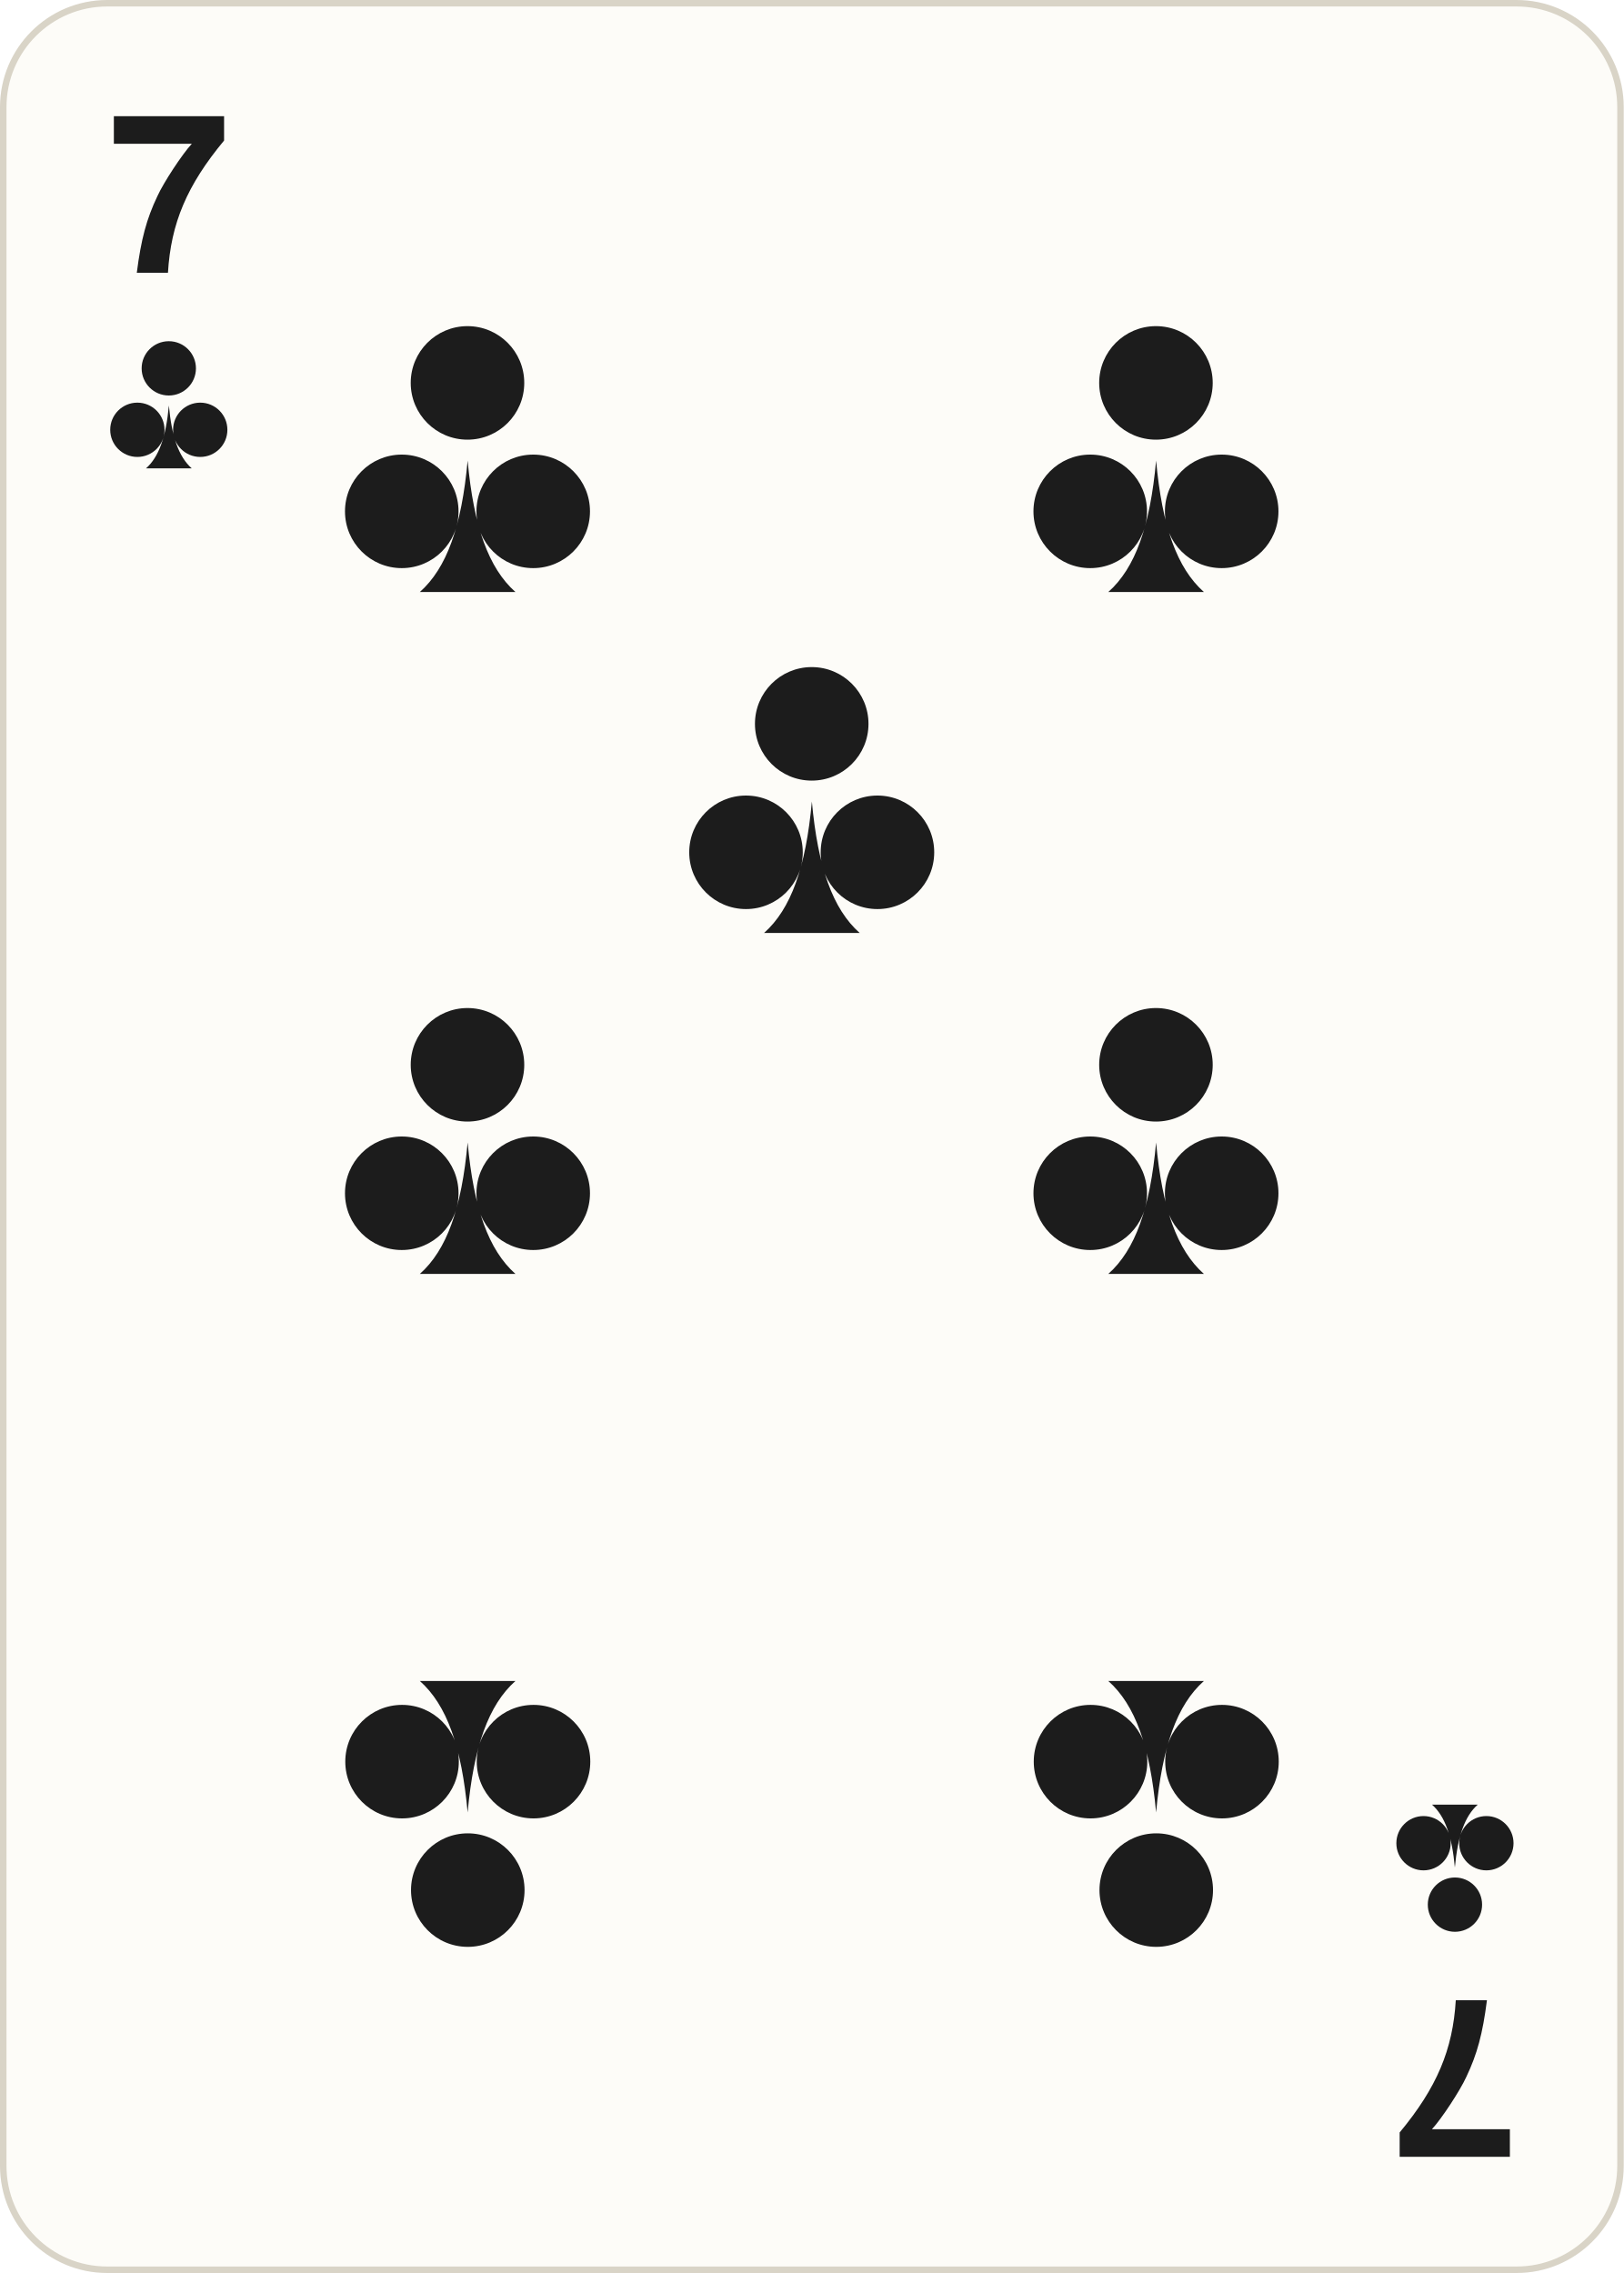
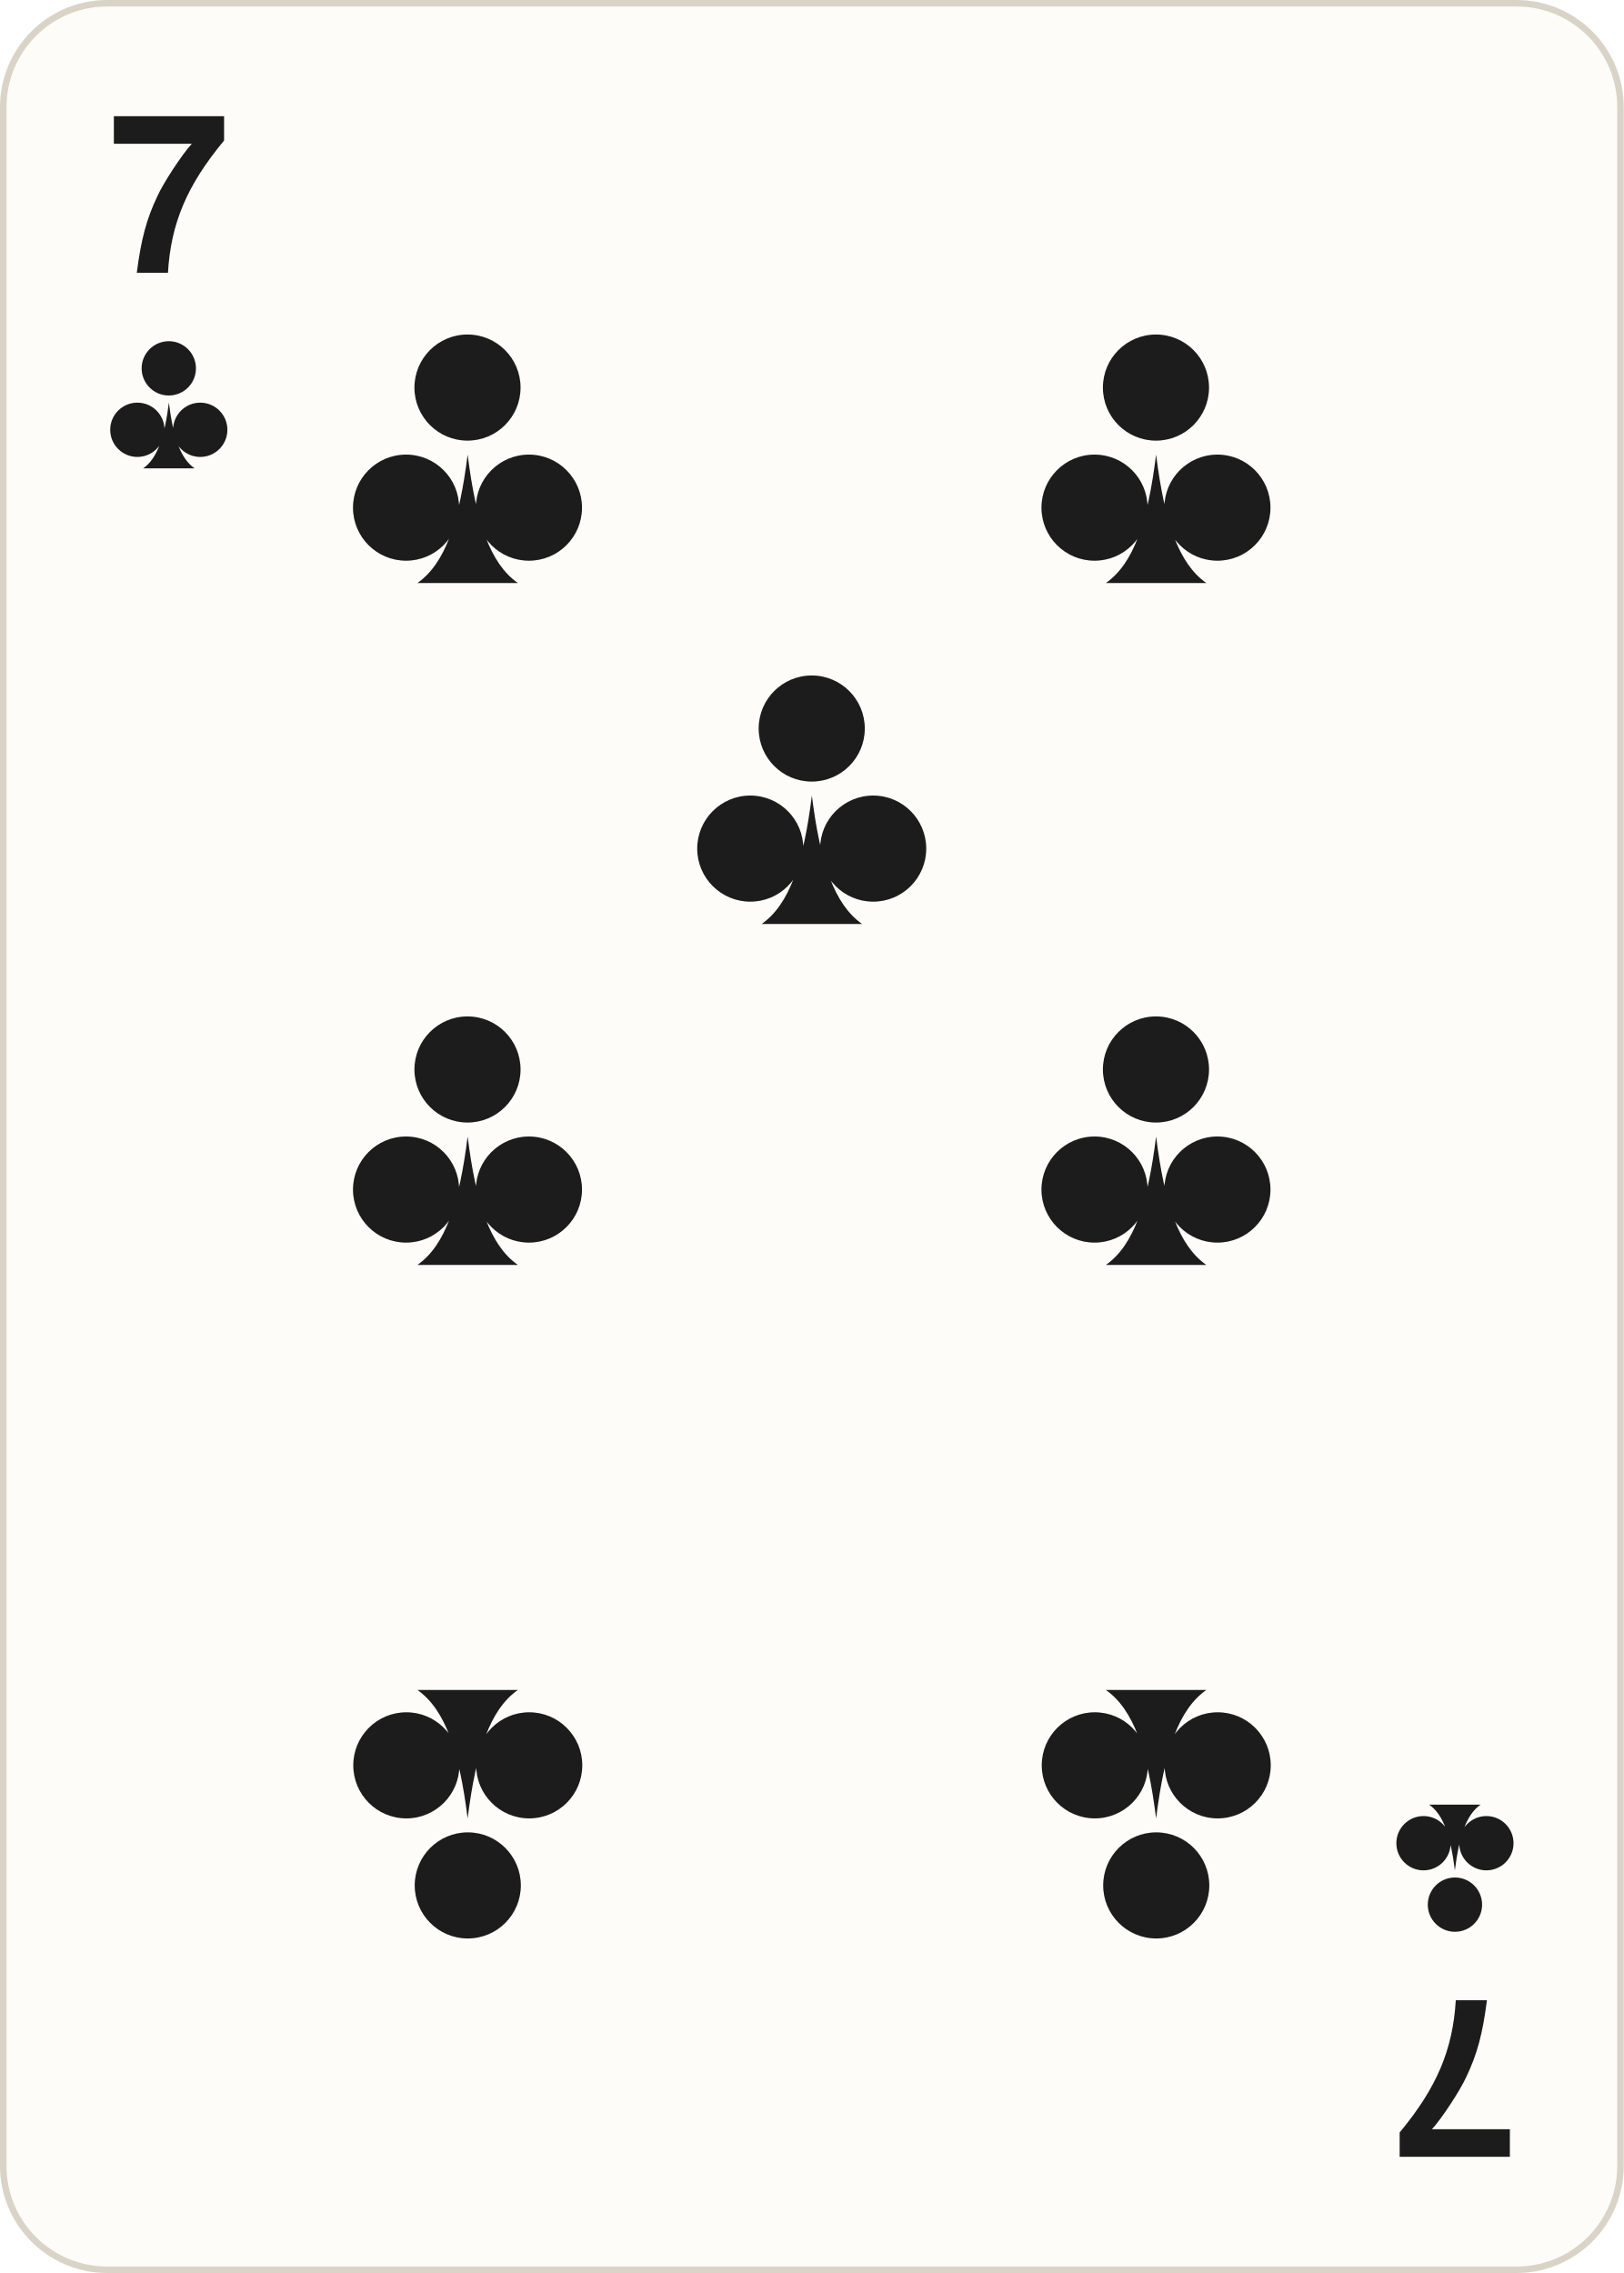
<svg xmlns="http://www.w3.org/2000/svg" viewBox="0 0 250 350" width="250" height="350">
  <rect x="0.5" y="0.5" width="249" height="349" rx="16" fill="#fdfcf8" stroke="#d9d4c7" stroke-width="1" />
  <text x="26" y="42" font-size="34" font-weight="700" text-anchor="middle" fill="#1c1c1c" font-family="Helvetica Neue, Helvetica, Arial, sans-serif">7</text>
-   <path d="M50,7 A19,19 0 1 1 49.9,7 Z M28,50 A19,19 0 1 1 27.9,50 Z M72,50 A19,19 0 1 1 71.9,50 Z M50,52 C52,74 57,88 66,96 L34,96 C43,88 48,74 50,52 Z" fill="#1c1c1c" transform="translate(26.0,62.0) scale(0.22) translate(-50,-50)" />
+   <path d="M50,7 A19,19 0 1 1 49.9,7 Z M28,50 A19,19 0 1 1 27.9,50 Z M72,50 A19,19 0 1 1 71.9,50 Z M50,50 C53,74 58,89 68,96 L32,96 C42,89 47,74 50,50 Z" fill="#1c1c1c" transform="translate(26.0,62.0) scale(0.22) translate(-50,-50)" />
  <g transform="rotate(180 125.0 175.0)">
    <text x="26" y="42" font-size="34" font-weight="700" text-anchor="middle" fill="#1c1c1c" font-family="Helvetica Neue, Helvetica, Arial, sans-serif">7</text>
-     <path d="M50,7 A19,19 0 1 1 49.9,7 Z M28,50 A19,19 0 1 1 27.9,50 Z M72,50 A19,19 0 1 1 71.9,50 Z M50,52 C52,74 57,88 66,96 L34,96 C43,88 48,74 50,52 Z" fill="#1c1c1c" transform="translate(26.0,62.0) scale(0.22) translate(-50,-50)" />
+     <path d="M50,7 A19,19 0 1 1 49.9,7 Z M28,50 A19,19 0 1 1 27.9,50 Z M72,50 A19,19 0 1 1 71.9,50 Z M50,50 C53,74 58,89 68,96 L32,96 C42,89 47,74 50,50 Z" fill="#1c1c1c" transform="translate(26.0,62.0) scale(0.22) translate(-50,-50)" />
  </g>
-   <path d="M50,7 A19,19 0 1 1 49.9,7 Z M28,50 A19,19 0 1 1 27.9,50 Z M72,50 A19,19 0 1 1 71.9,50 Z M50,52 C52,74 57,88 66,96 L34,96 C43,88 48,74 50,52 Z" fill="#1c1c1c" transform="translate(72.0,70.0) scale(0.46) translate(-50,-50)" />
-   <path d="M50,7 A19,19 0 1 1 49.9,7 Z M28,50 A19,19 0 1 1 27.9,50 Z M72,50 A19,19 0 1 1 71.9,50 Z M50,52 C52,74 57,88 66,96 L34,96 C43,88 48,74 50,52 Z" fill="#1c1c1c" transform="translate(178.0,70.0) scale(0.46) translate(-50,-50)" />
-   <path d="M50,7 A19,19 0 1 1 49.9,7 Z M28,50 A19,19 0 1 1 27.9,50 Z M72,50 A19,19 0 1 1 71.9,50 Z M50,52 C52,74 57,88 66,96 L34,96 C43,88 48,74 50,52 Z" fill="#1c1c1c" transform="translate(125.0,122.5) scale(0.46) translate(-50,-50)" />
-   <path d="M50,7 A19,19 0 1 1 49.9,7 Z M28,50 A19,19 0 1 1 27.9,50 Z M72,50 A19,19 0 1 1 71.9,50 Z M50,52 C52,74 57,88 66,96 L34,96 C43,88 48,74 50,52 Z" fill="#1c1c1c" transform="translate(72.0,175.0) scale(0.46) translate(-50,-50)" />
-   <path d="M50,7 A19,19 0 1 1 49.9,7 Z M28,50 A19,19 0 1 1 27.9,50 Z M72,50 A19,19 0 1 1 71.9,50 Z M50,52 C52,74 57,88 66,96 L34,96 C43,88 48,74 50,52 Z" fill="#1c1c1c" transform="translate(178.0,175.0) scale(0.46) translate(-50,-50)" />
-   <path d="M50,7 A19,19 0 1 1 49.9,7 Z M28,50 A19,19 0 1 1 27.9,50 Z M72,50 A19,19 0 1 1 71.9,50 Z M50,52 C52,74 57,88 66,96 L34,96 C43,88 48,74 50,52 Z" fill="#1c1c1c" transform="translate(72.0,280.0) rotate(180) scale(0.46) translate(-50,-50)" />
-   <path d="M50,7 A19,19 0 1 1 49.9,7 Z M28,50 A19,19 0 1 1 27.9,50 Z M72,50 A19,19 0 1 1 71.9,50 Z M50,52 C52,74 57,88 66,96 L34,96 C43,88 48,74 50,52 Z" fill="#1c1c1c" transform="translate(178.0,280.0) rotate(180) scale(0.46) translate(-50,-50)" />
+   <path d="M50,7 A19,19 0 1 1 49.9,7 Z M28,50 A19,19 0 1 1 27.9,50 Z M72,50 A19,19 0 1 1 71.9,50 Z M50,50 C53,74 58,89 68,96 L32,96 C42,89 47,74 50,50 Z" fill="#1c1c1c" transform="translate(72.0,70.0) scale(0.43) translate(-50,-50)" />
+   <path d="M50,7 A19,19 0 1 1 49.9,7 Z M28,50 A19,19 0 1 1 27.9,50 Z M72,50 A19,19 0 1 1 71.9,50 Z M50,50 C53,74 58,89 68,96 L32,96 C42,89 47,74 50,50 Z" fill="#1c1c1c" transform="translate(178.0,70.0) scale(0.43) translate(-50,-50)" />
+   <path d="M50,7 A19,19 0 1 1 49.9,7 Z M28,50 A19,19 0 1 1 27.9,50 Z M72,50 A19,19 0 1 1 71.9,50 Z M50,50 C53,74 58,89 68,96 L32,96 C42,89 47,74 50,50 Z" fill="#1c1c1c" transform="translate(125.0,122.5) scale(0.43) translate(-50,-50)" />
+   <path d="M50,7 A19,19 0 1 1 49.9,7 Z M28,50 A19,19 0 1 1 27.9,50 Z M72,50 A19,19 0 1 1 71.9,50 Z M50,50 C53,74 58,89 68,96 L32,96 C42,89 47,74 50,50 Z" fill="#1c1c1c" transform="translate(72.0,175.0) scale(0.43) translate(-50,-50)" />
+   <path d="M50,7 A19,19 0 1 1 49.9,7 Z M28,50 A19,19 0 1 1 27.9,50 Z M72,50 A19,19 0 1 1 71.9,50 Z M50,50 C53,74 58,89 68,96 L32,96 C42,89 47,74 50,50 Z" fill="#1c1c1c" transform="translate(178.0,175.0) scale(0.43) translate(-50,-50)" />
+   <path d="M50,7 A19,19 0 1 1 49.9,7 Z M28,50 A19,19 0 1 1 27.9,50 Z M72,50 A19,19 0 1 1 71.9,50 Z M50,50 C53,74 58,89 68,96 L32,96 C42,89 47,74 50,50 Z" fill="#1c1c1c" transform="translate(72.0,280.0) rotate(180) scale(0.43) translate(-50,-50)" />
+   <path d="M50,7 A19,19 0 1 1 49.9,7 Z M28,50 A19,19 0 1 1 27.9,50 Z M72,50 A19,19 0 1 1 71.9,50 Z M50,50 C53,74 58,89 68,96 L32,96 C42,89 47,74 50,50 Z" fill="#1c1c1c" transform="translate(178.0,280.0) rotate(180) scale(0.43) translate(-50,-50)" />
</svg>
